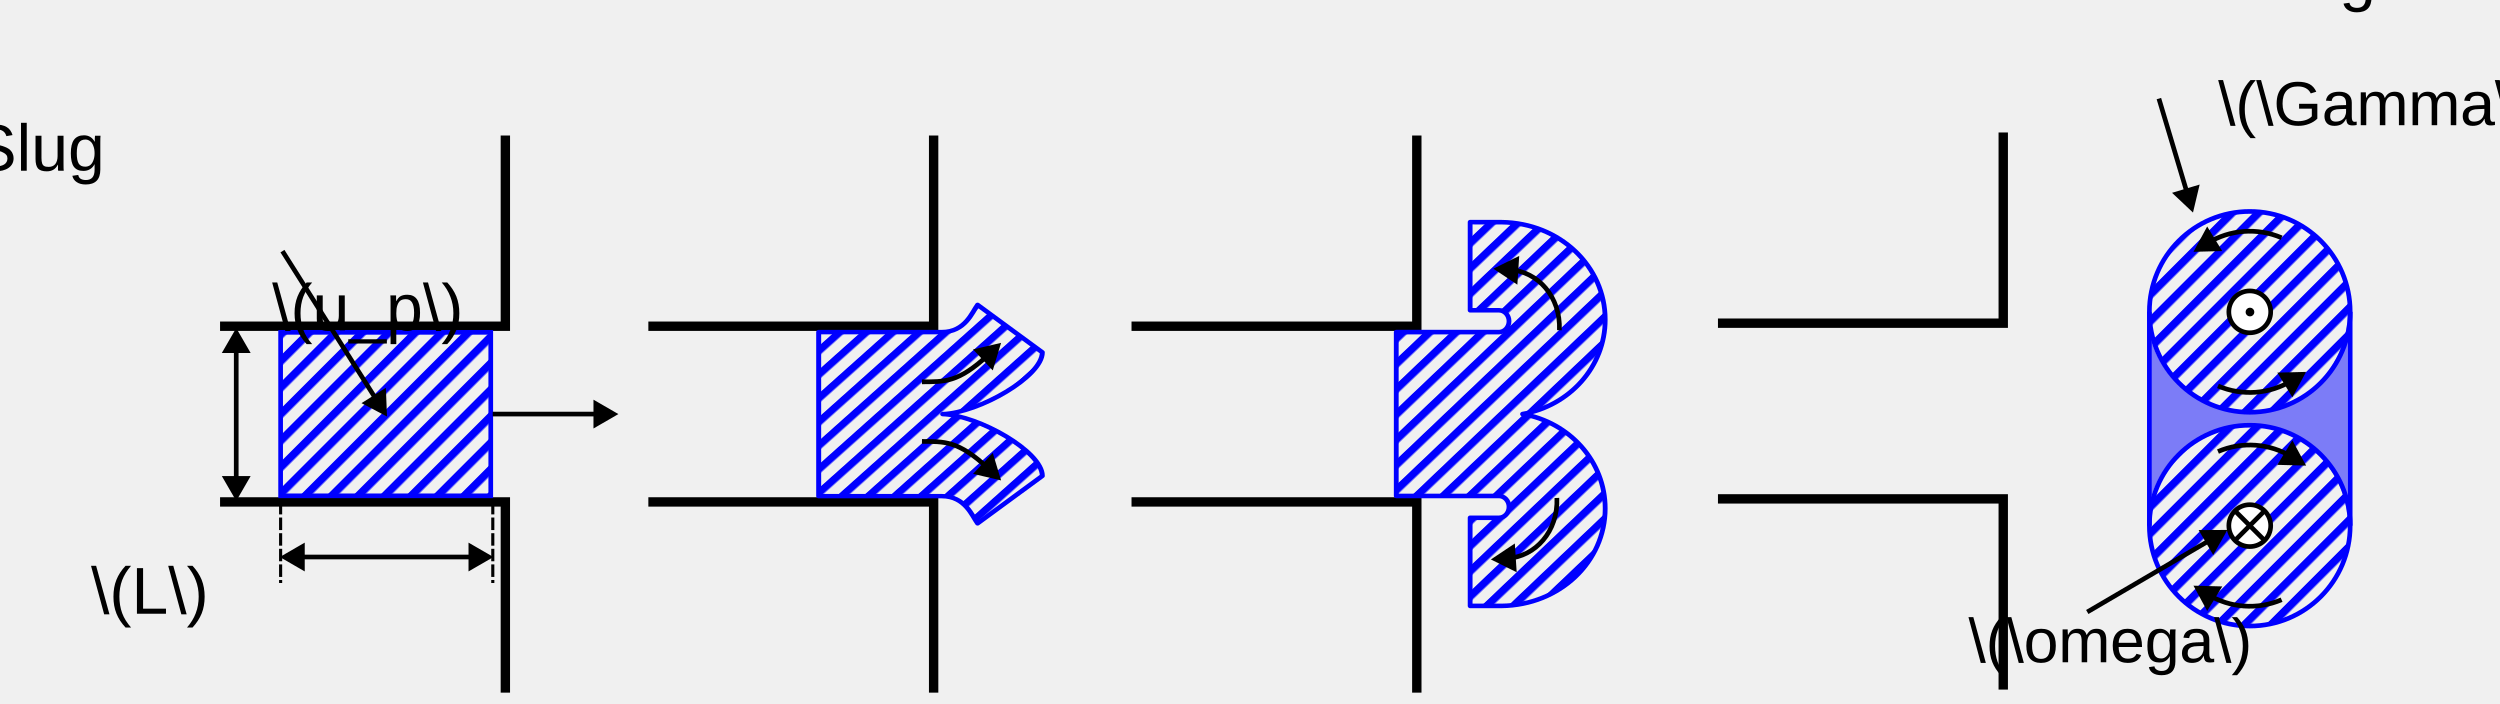
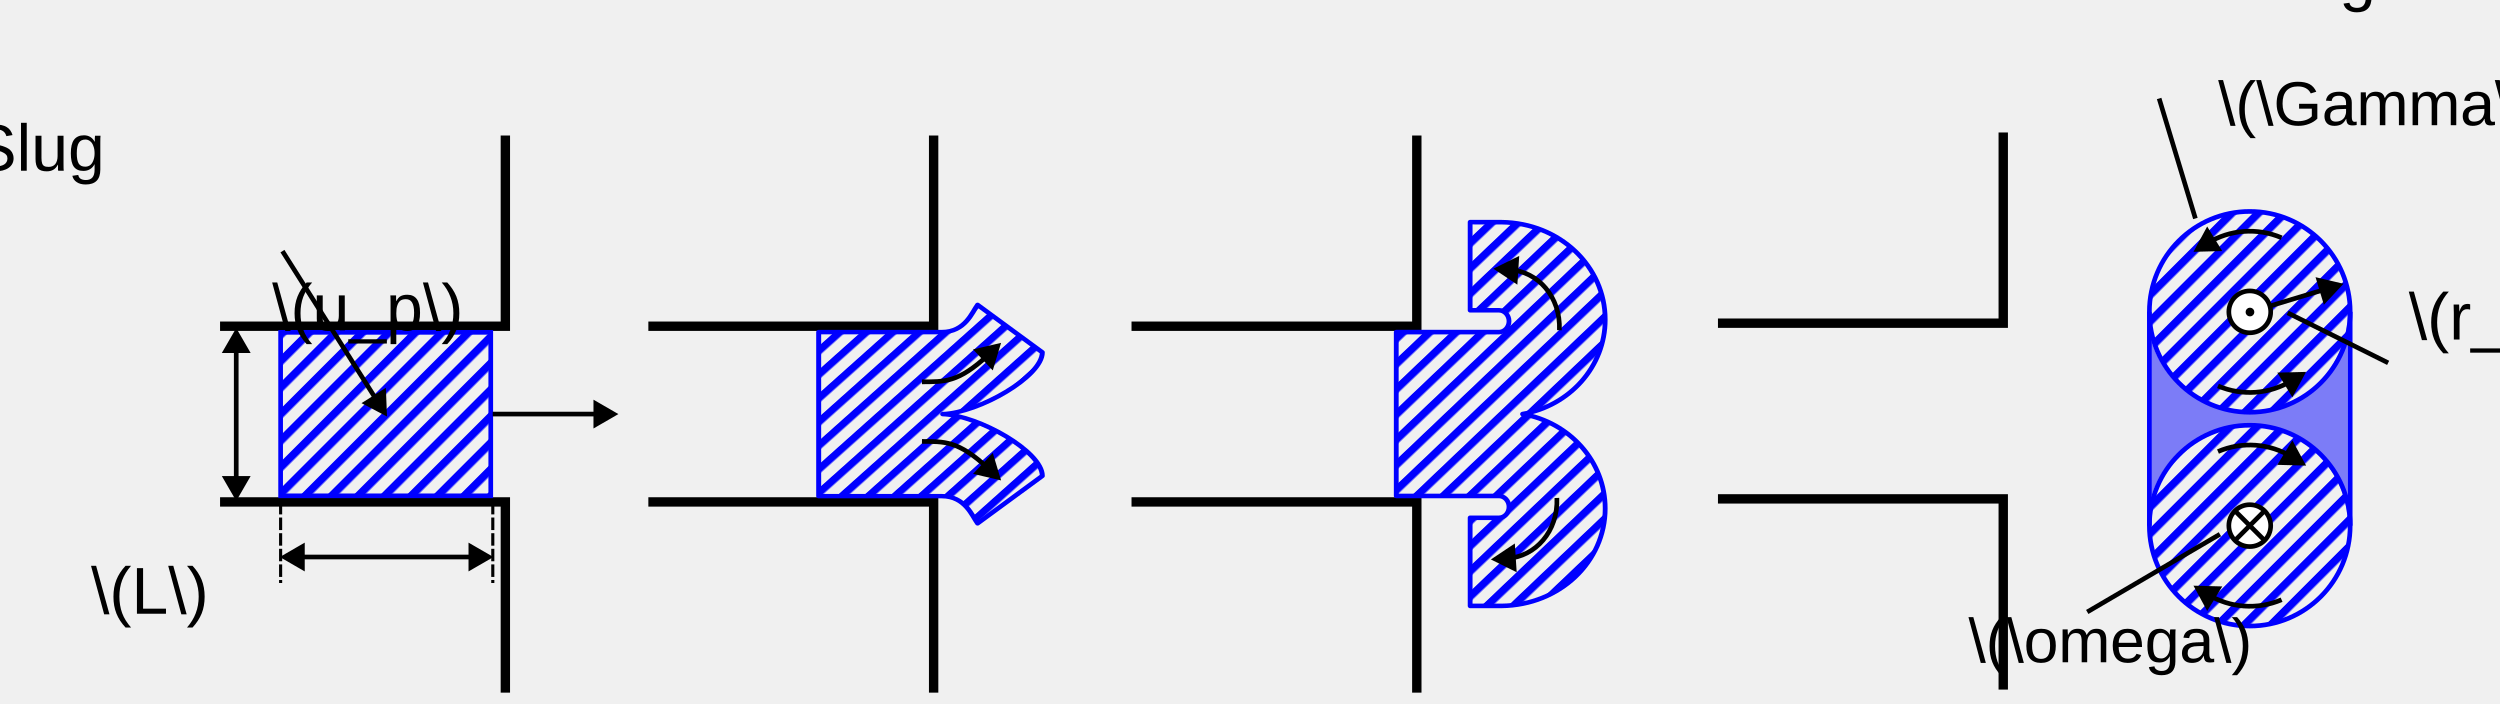
<svg xmlns="http://www.w3.org/2000/svg" xmlns:xlink="http://www.w3.org/1999/xlink" width="160mm" height="45mm" viewBox="0 0 160 45" version="1.1" id="svg1">
  <defs id="defs1">
    <pattern xlink:href="#pattern159" preserveAspectRatio="xMidYMid" id="pattern167" patternTransform="matrix(0.4071084,0.4071084,-0.4071084,0.4071084,-11.43899,114.5843)" />
    <pattern xlink:href="#pattern151" preserveAspectRatio="xMidYMid" id="pattern159" patternTransform="matrix(0.4071084,0.4071084,-0.4071084,0.4071084,-11.74365,114.432)" />
    <pattern xlink:href="#pattern143" preserveAspectRatio="xMidYMid" id="pattern151" patternTransform="matrix(0.4071084,0.4071084,-0.4071084,0.4071084,-11.74365,114.1273)" />
    <pattern xlink:href="#pattern135" preserveAspectRatio="xMidYMid" id="pattern143" patternTransform="matrix(0.4010337,0.4010337,-0.4010337,0.4010337,-8.985239,114.8958)" />
    <pattern xlink:href="#pattern120" preserveAspectRatio="xMidYMid" id="pattern135" patternTransform="matrix(0.4010337,0.4010337,-0.4010337,0.4010337,-5.233797,115.346)" />
    <pattern xlink:href="#pattern112" preserveAspectRatio="xMidYMid" id="pattern120" patternTransform="matrix(0.3535534,0.3535534,-0.3535534,0.3535534,-5.899609,115.346)" />
    <pattern xlink:href="#pattern104" preserveAspectRatio="xMidYMid" id="pattern112" patternTransform="matrix(0.3535534,0.3535534,-0.3535534,0.3535534,-5.899609,115.346)" />
    <pattern xlink:href="#pattern96" preserveAspectRatio="xMidYMid" id="pattern104" patternTransform="matrix(0.3535534,0.3535534,-0.3535534,0.3535534,-5.899609,115.346)" />
    <pattern xlink:href="#pattern88" preserveAspectRatio="xMidYMid" id="pattern96" patternTransform="matrix(0.3535534,0.3535534,-0.3535534,0.3535534,-5.899609,115.346)" />
    <pattern xlink:href="#pattern80" preserveAspectRatio="xMidYMid" id="pattern88" patternTransform="matrix(0.3535534,0.3535534,-0.3535534,0.3535534,-5.899609,115.346)" />
    <pattern xlink:href="#pattern72" preserveAspectRatio="xMidYMid" id="pattern80" patternTransform="matrix(0.3535534,0.3535534,-0.3535534,0.3535534,-5.899609,115.346)" />
    <pattern xlink:href="#pattern64" preserveAspectRatio="xMidYMid" id="pattern72" patternTransform="matrix(0.3535534,0.3535534,-0.3535534,0.3535534,-5.899609,115.346)" />
    <pattern xlink:href="#pattern56" preserveAspectRatio="xMidYMid" id="pattern64" patternTransform="matrix(0.3535534,0.3535534,-0.3535534,0.3535534,-5.899609,115.346)" />
    <pattern xlink:href="#pattern48" preserveAspectRatio="xMidYMid" id="pattern56" patternTransform="matrix(0.3535534,0.3535534,-0.3535534,0.3535534,-5.899609,115.346)" />
    <pattern xlink:href="#pattern10" preserveAspectRatio="xMidYMid" id="pattern48" patternTransform="matrix(0.3535534,0.3535534,-0.3535534,0.3535534,-0.8570025,116.4043)" />
    <pattern xlink:href="#Strips1_1" preserveAspectRatio="xMidYMid" id="pattern10" patternTransform="matrix(0.3535534,0.3535534,-0.3535534,0.3535534,0,0)" x="0" y="0" width="2.4" />
    <pattern patternUnits="userSpaceOnUse" width="2" height="10" patternTransform="translate(0,0) scale(2,2)" preserveAspectRatio="xMidYMid" id="Strips1_1" style="fill:#0000ff">
      <rect style="stroke:none" x="0" y="-0.5" width="1" height="11" id="rect134" />
    </pattern>
    <clipPath id="clip0">
      <rect x="165" y="213" width="1027" height="469" id="rect1" />
    </clipPath>
    <clipPath id="clip1">
      <rect x="0" y="0" width="9782175" height="4467225" id="rect2" />
    </clipPath>
    <clipPath id="clip3">
      <rect x="0" y="0" width="9778259" height="4467225" id="rect3" />
    </clipPath>
    <marker style="overflow:visible" id="Triangle-4" refX="0" refY="0" orient="auto-start-reverse" markerWidth="1" markerHeight="1" viewBox="0 0 1 1" preserveAspectRatio="xMidYMid">
      <path style="fill:context-stroke;fill-rule:evenodd;stroke:context-stroke;stroke-width:0.5pt" d="M 2.885,0 -1.44,2.5 v -5 z" id="path135-6" />
    </marker>
    <marker style="overflow:visible" id="Triangle-4-5" refX="0" refY="0" orient="auto-start-reverse" markerWidth="1" markerHeight="1" viewBox="0 0 1 1" preserveAspectRatio="xMidYMid">
      <path style="fill:context-stroke;fill-rule:evenodd;stroke:context-stroke;stroke-width:0.5pt" d="M 2.885,0 -1.44,2.5 v -5 z" id="path135-6-2" />
    </marker>
    <marker style="overflow:visible" id="Triangle-4-7" refX="0" refY="0" orient="auto-start-reverse" markerWidth="1" markerHeight="1" viewBox="0 0 1 1" preserveAspectRatio="xMidYMid">
      <path style="fill:context-stroke;fill-rule:evenodd;stroke:context-stroke;stroke-width:0.5pt" d="M 2.885,0 -1.44,2.5 v -5 z" id="path135-6-1" />
    </marker>
    <marker style="overflow:visible" id="Triangle-4-7-3" refX="0" refY="0" orient="auto-start-reverse" markerWidth="1" markerHeight="1" viewBox="0 0 1 1" preserveAspectRatio="xMidYMid">
      <path style="fill:context-stroke;fill-rule:evenodd;stroke:context-stroke;stroke-width:0.5pt" d="M 2.885,0 -1.44,2.5 v -5 z" id="path135-6-1-2" />
    </marker>
    <marker style="overflow:visible" id="Triangle-4-7-4" refX="0" refY="0" orient="auto-start-reverse" markerWidth="1" markerHeight="1" viewBox="0 0 1 1" preserveAspectRatio="xMidYMid">
      <path style="fill:context-stroke;fill-rule:evenodd;stroke:context-stroke;stroke-width:0.5pt" d="M 2.885,0 -1.44,2.5 v -5 z" id="path135-6-1-24" />
    </marker>
    <marker style="overflow:visible" id="Triangle-4-7-3-4" refX="0" refY="0" orient="auto-start-reverse" markerWidth="1" markerHeight="1" viewBox="0 0 1 1" preserveAspectRatio="xMidYMid">
      <path style="fill:context-stroke;fill-rule:evenodd;stroke:context-stroke;stroke-width:0.5pt" d="M 2.885,0 -1.44,2.5 v -5 z" id="path135-6-1-2-8" />
-     </marker>
-     <marker style="overflow:visible" id="Triangle-4-6" refX="0" refY="0" orient="auto-start-reverse" markerWidth="1" markerHeight="1" viewBox="0 0 1 1" preserveAspectRatio="xMidYMid">
-       <path style="fill:context-stroke;fill-rule:evenodd;stroke:context-stroke;stroke-width:0.5pt" d="M 2.885,0 -1.44,2.5 v -5 z" id="path135-6-5" />
-     </marker>
-     <marker style="overflow:visible" id="Triangle-4-6-7" refX="0" refY="0" orient="auto-start-reverse" markerWidth="1" markerHeight="1" viewBox="0 0 1 1" preserveAspectRatio="xMidYMid">
-       <path style="fill:context-stroke;fill-rule:evenodd;stroke:context-stroke;stroke-width:0.5pt" d="M 2.885,0 -1.44,2.5 v -5 z" id="path135-6-5-4" />
    </marker>
    <pattern xlink:href="#pattern151-4" preserveAspectRatio="xMidYMid" id="pattern159-1" patternTransform="matrix(0.4071084,0.4071084,-0.4071084,0.4071084,-11.74365,114.432)" />
    <pattern xlink:href="#pattern143-7" preserveAspectRatio="xMidYMid" id="pattern151-4" patternTransform="matrix(0.4071084,0.4071084,-0.4071084,0.4071084,-11.74365,114.1273)" />
    <pattern xlink:href="#pattern135-4" preserveAspectRatio="xMidYMid" id="pattern143-7" patternTransform="matrix(0.4010337,0.4010337,-0.4010337,0.4010337,-8.985239,114.8958)" />
    <pattern xlink:href="#pattern120-2" preserveAspectRatio="xMidYMid" id="pattern135-4" patternTransform="matrix(0.4010337,0.4010337,-0.4010337,0.4010337,-5.233797,115.346)" />
    <pattern xlink:href="#pattern112-3" preserveAspectRatio="xMidYMid" id="pattern120-2" patternTransform="matrix(0.3535534,0.3535534,-0.3535534,0.3535534,-5.899609,115.346)" />
    <pattern xlink:href="#pattern104-8" preserveAspectRatio="xMidYMid" id="pattern112-3" patternTransform="matrix(0.3535534,0.3535534,-0.3535534,0.3535534,-5.899609,115.346)" />
    <pattern xlink:href="#pattern96-6" preserveAspectRatio="xMidYMid" id="pattern104-8" patternTransform="matrix(0.3535534,0.3535534,-0.3535534,0.3535534,-5.899609,115.346)" />
    <pattern xlink:href="#pattern88-5" preserveAspectRatio="xMidYMid" id="pattern96-6" patternTransform="matrix(0.3535534,0.3535534,-0.3535534,0.3535534,-5.899609,115.346)" />
    <pattern xlink:href="#pattern80-9" preserveAspectRatio="xMidYMid" id="pattern88-5" patternTransform="matrix(0.3535534,0.3535534,-0.3535534,0.3535534,-5.899609,115.346)" />
    <pattern xlink:href="#pattern72-6" preserveAspectRatio="xMidYMid" id="pattern80-9" patternTransform="matrix(0.3535534,0.3535534,-0.3535534,0.3535534,-5.899609,115.346)" />
    <pattern xlink:href="#pattern64-9" preserveAspectRatio="xMidYMid" id="pattern72-6" patternTransform="matrix(0.3535534,0.3535534,-0.3535534,0.3535534,-5.899609,115.346)" />
    <pattern xlink:href="#pattern56-7" preserveAspectRatio="xMidYMid" id="pattern64-9" patternTransform="matrix(0.3535534,0.3535534,-0.3535534,0.3535534,-5.899609,115.346)" />
    <pattern xlink:href="#pattern48-8" preserveAspectRatio="xMidYMid" id="pattern56-7" patternTransform="matrix(0.3535534,0.3535534,-0.3535534,0.3535534,-5.899609,115.346)" />
    <pattern xlink:href="#pattern10-6" preserveAspectRatio="xMidYMid" id="pattern48-8" patternTransform="matrix(0.3535534,0.3535534,-0.3535534,0.3535534,-0.8570025,116.4043)" />
    <pattern xlink:href="#Strips1_1-6" preserveAspectRatio="xMidYMid" id="pattern10-6" patternTransform="matrix(0.3535534,0.3535534,-0.3535534,0.3535534,0,0)" x="0" y="0" width="2.4" />
    <pattern patternUnits="userSpaceOnUse" width="2" height="10" patternTransform="translate(0,0) scale(2,2)" preserveAspectRatio="xMidYMid" id="Strips1_1-6" style="fill:#0000ff">
      <rect style="stroke:none" x="0" y="-0.5" width="1" height="11" id="rect134-0" />
    </pattern>
    <pattern xlink:href="#pattern159-1" preserveAspectRatio="xMidYMid" id="pattern1" patternTransform="matrix(0.4071084,0.4071084,-0.4071084,0.4071084,-11.43899,114.5843)" />
    <pattern xlink:href="#pattern151-4" preserveAspectRatio="xMidYMid" id="pattern2" patternTransform="matrix(0.4071084,0.4071084,-0.4071084,0.4071084,-11.74365,114.432)" />
    <pattern xlink:href="#pattern143-7" preserveAspectRatio="xMidYMid" id="pattern3" patternTransform="matrix(0.4071084,0.4071084,-0.4071084,0.4071084,-11.74365,114.1273)" />
    <pattern xlink:href="#pattern135-4" preserveAspectRatio="xMidYMid" id="pattern4" patternTransform="matrix(0.4010337,0.4010337,-0.4010337,0.4010337,-8.985239,114.8958)" />
    <pattern xlink:href="#pattern120-2" preserveAspectRatio="xMidYMid" id="pattern5" patternTransform="matrix(0.4010337,0.4010337,-0.4010337,0.4010337,-5.233797,115.346)" />
    <pattern xlink:href="#pattern112-3" preserveAspectRatio="xMidYMid" id="pattern6" patternTransform="matrix(0.3535534,0.3535534,-0.3535534,0.3535534,-5.899609,115.346)" />
    <pattern xlink:href="#pattern104-8" preserveAspectRatio="xMidYMid" id="pattern7" patternTransform="matrix(0.3535534,0.3535534,-0.3535534,0.3535534,-5.899609,115.346)" />
    <pattern xlink:href="#pattern96-6" preserveAspectRatio="xMidYMid" id="pattern8" patternTransform="matrix(0.3535534,0.3535534,-0.3535534,0.3535534,-5.899609,115.346)" />
    <pattern xlink:href="#pattern88-5" preserveAspectRatio="xMidYMid" id="pattern9" patternTransform="matrix(0.3535534,0.3535534,-0.3535534,0.3535534,-5.899609,115.346)" />
    <pattern xlink:href="#pattern80-9" preserveAspectRatio="xMidYMid" id="pattern11" patternTransform="matrix(0.3535534,0.3535534,-0.3535534,0.3535534,-5.899609,115.346)" />
    <pattern xlink:href="#pattern72-6" preserveAspectRatio="xMidYMid" id="pattern12" patternTransform="matrix(0.3535534,0.3535534,-0.3535534,0.3535534,-5.899609,115.346)" />
    <pattern xlink:href="#pattern64-9" preserveAspectRatio="xMidYMid" id="pattern13" patternTransform="matrix(0.3535534,0.3535534,-0.3535534,0.3535534,-5.899609,115.346)" />
    <pattern xlink:href="#pattern56-7" preserveAspectRatio="xMidYMid" id="pattern14" patternTransform="matrix(0.3535534,0.3535534,-0.3535534,0.3535534,-5.899609,115.346)" />
    <pattern xlink:href="#pattern48-8" preserveAspectRatio="xMidYMid" id="pattern15" patternTransform="matrix(0.3535534,0.3535534,-0.3535534,0.3535534,-5.899609,115.346)" />
    <pattern xlink:href="#pattern10-6" preserveAspectRatio="xMidYMid" id="pattern16" patternTransform="matrix(0.3535534,0.3535534,-0.3535534,0.3535534,-0.8570025,116.4043)" />
    <pattern xlink:href="#Strips1_1-6" preserveAspectRatio="xMidYMid" id="pattern17" patternTransform="matrix(0.3535534,0.3535534,-0.3535534,0.3535534,0,0)" x="0" y="0" width="2.4" />
    <pattern xlink:href="#pattern159-1" preserveAspectRatio="xMidYMid" id="pattern19" patternTransform="matrix(0.4071084,0.4071084,-0.4071084,0.4071084,-11.43899,114.5843)" />
    <pattern xlink:href="#pattern151-4" preserveAspectRatio="xMidYMid" id="pattern20" patternTransform="matrix(0.4071084,0.4071084,-0.4071084,0.4071084,-11.74365,114.432)" />
    <pattern xlink:href="#pattern143-7" preserveAspectRatio="xMidYMid" id="pattern21" patternTransform="matrix(0.4071084,0.4071084,-0.4071084,0.4071084,-11.74365,114.1273)" />
    <pattern xlink:href="#pattern135-4" preserveAspectRatio="xMidYMid" id="pattern22" patternTransform="matrix(0.4010337,0.4010337,-0.4010337,0.4010337,-8.985239,114.8958)" />
    <pattern xlink:href="#pattern120-2" preserveAspectRatio="xMidYMid" id="pattern23" patternTransform="matrix(0.4010337,0.4010337,-0.4010337,0.4010337,-5.233797,115.346)" />
    <pattern xlink:href="#pattern112-3" preserveAspectRatio="xMidYMid" id="pattern24" patternTransform="matrix(0.3535534,0.3535534,-0.3535534,0.3535534,-5.899609,115.346)" />
    <pattern xlink:href="#pattern104-8" preserveAspectRatio="xMidYMid" id="pattern25" patternTransform="matrix(0.3535534,0.3535534,-0.3535534,0.3535534,-5.899609,115.346)" />
    <pattern xlink:href="#pattern96-6" preserveAspectRatio="xMidYMid" id="pattern26" patternTransform="matrix(0.3535534,0.3535534,-0.3535534,0.3535534,-5.899609,115.346)" />
    <pattern xlink:href="#pattern88-5" preserveAspectRatio="xMidYMid" id="pattern27" patternTransform="matrix(0.3535534,0.3535534,-0.3535534,0.3535534,-5.899609,115.346)" />
    <pattern xlink:href="#pattern80-9" preserveAspectRatio="xMidYMid" id="pattern28" patternTransform="matrix(0.3535534,0.3535534,-0.3535534,0.3535534,-5.899609,115.346)" />
    <pattern xlink:href="#pattern72-6" preserveAspectRatio="xMidYMid" id="pattern29" patternTransform="matrix(0.3535534,0.3535534,-0.3535534,0.3535534,-5.899609,115.346)" />
    <pattern xlink:href="#pattern64-9" preserveAspectRatio="xMidYMid" id="pattern30" patternTransform="matrix(0.3535534,0.3535534,-0.3535534,0.3535534,-5.899609,115.346)" />
    <pattern xlink:href="#pattern56-7" preserveAspectRatio="xMidYMid" id="pattern31" patternTransform="matrix(0.3535534,0.3535534,-0.3535534,0.3535534,-5.899609,115.346)" />
    <pattern xlink:href="#pattern48-8" preserveAspectRatio="xMidYMid" id="pattern32" patternTransform="matrix(0.3535534,0.3535534,-0.3535534,0.3535534,-5.899609,115.346)" />
    <pattern xlink:href="#pattern10-6" preserveAspectRatio="xMidYMid" id="pattern33" patternTransform="matrix(0.3535534,0.3535534,-0.3535534,0.3535534,-0.8570025,116.4043)" />
    <pattern xlink:href="#Strips1_1-6" preserveAspectRatio="xMidYMid" id="pattern34" patternTransform="matrix(0.3535534,0.3535534,-0.3535534,0.3535534,0,0)" x="0" y="0" width="2.4" />
    <pattern xlink:href="#pattern159-1" preserveAspectRatio="xMidYMid" id="pattern36" patternTransform="matrix(0.4071084,0.4071084,-0.4071084,0.4071084,-11.43899,114.5843)" />
    <pattern xlink:href="#pattern151-4" preserveAspectRatio="xMidYMid" id="pattern37" patternTransform="matrix(0.4071084,0.4071084,-0.4071084,0.4071084,-11.74365,114.432)" />
    <pattern xlink:href="#pattern143-7" preserveAspectRatio="xMidYMid" id="pattern38" patternTransform="matrix(0.4071084,0.4071084,-0.4071084,0.4071084,-11.74365,114.1273)" />
    <pattern xlink:href="#pattern135-4" preserveAspectRatio="xMidYMid" id="pattern39" patternTransform="matrix(0.4010337,0.4010337,-0.4010337,0.4010337,-8.985239,114.8958)" />
    <pattern xlink:href="#pattern120-2" preserveAspectRatio="xMidYMid" id="pattern40" patternTransform="matrix(0.4010337,0.4010337,-0.4010337,0.4010337,-5.233797,115.346)" />
    <pattern xlink:href="#pattern112-3" preserveAspectRatio="xMidYMid" id="pattern41" patternTransform="matrix(0.3535534,0.3535534,-0.3535534,0.3535534,-5.899609,115.346)" />
    <pattern xlink:href="#pattern104-8" preserveAspectRatio="xMidYMid" id="pattern42" patternTransform="matrix(0.3535534,0.3535534,-0.3535534,0.3535534,-5.899609,115.346)" />
    <pattern xlink:href="#pattern96-6" preserveAspectRatio="xMidYMid" id="pattern43" patternTransform="matrix(0.3535534,0.3535534,-0.3535534,0.3535534,-5.899609,115.346)" />
    <pattern xlink:href="#pattern88-5" preserveAspectRatio="xMidYMid" id="pattern44" patternTransform="matrix(0.3535534,0.3535534,-0.3535534,0.3535534,-5.899609,115.346)" />
    <pattern xlink:href="#pattern80-9" preserveAspectRatio="xMidYMid" id="pattern45" patternTransform="matrix(0.3535534,0.3535534,-0.3535534,0.3535534,-5.899609,115.346)" />
    <pattern xlink:href="#pattern72-6" preserveAspectRatio="xMidYMid" id="pattern46" patternTransform="matrix(0.3535534,0.3535534,-0.3535534,0.3535534,-5.899609,115.346)" />
    <pattern xlink:href="#pattern64-9" preserveAspectRatio="xMidYMid" id="pattern47" patternTransform="matrix(0.3535534,0.3535534,-0.3535534,0.3535534,-5.899609,115.346)" />
    <pattern xlink:href="#pattern56-7" preserveAspectRatio="xMidYMid" id="pattern49" patternTransform="matrix(0.3535534,0.3535534,-0.3535534,0.3535534,-5.899609,115.346)" />
    <pattern xlink:href="#pattern48-8" preserveAspectRatio="xMidYMid" id="pattern50" patternTransform="matrix(0.3535534,0.3535534,-0.3535534,0.3535534,-5.899609,115.346)" />
    <pattern xlink:href="#pattern10-6" preserveAspectRatio="xMidYMid" id="pattern51" patternTransform="matrix(0.3535534,0.3535534,-0.3535534,0.3535534,-0.8570025,116.4043)" />
    <pattern xlink:href="#Strips1_1-6" preserveAspectRatio="xMidYMid" id="pattern52" patternTransform="matrix(0.3535534,0.3535534,-0.3535534,0.3535534,0,0)" x="0" y="0" width="2.4" />
  </defs>
  <g id="layer1" transform="matrix(0.8684503,0,0,0.8684503,9.934192,-99.51078)" style="stroke-width:1.151">
    <g id="g2" style="stroke-width:1.151">
      <path style="fill:none;stroke:#000000;stroke-width:0.691;stroke-linejoin:miter;stroke-dasharray:none;stroke-opacity:1" d="M 4.778,138.625 H 25.803 v -14.054" id="path1" />
      <path style="fill:none;stroke:#000000;stroke-width:0.691;stroke-linejoin:miter;stroke-dasharray:none;stroke-opacity:1" d="M 4.778,151.574 H 25.803 v 14.054" id="path2" />
      <path style="fill:none;stroke:#000000;stroke-width:0.691;stroke-linejoin:miter;stroke-dasharray:none;stroke-opacity:1" d="m 36.341,138.625 h 21.024 v -14.054" id="path1-0" />
      <path style="fill:none;stroke:#000000;stroke-width:0.691;stroke-linejoin:miter;stroke-dasharray:none;stroke-opacity:1" d="m 36.341,151.574 h 21.024 v 14.054" id="path2-2" />
      <path style="fill:none;stroke:#000000;stroke-width:0.691;stroke-linejoin:miter;stroke-dasharray:none;stroke-opacity:1" d="m 71.948,138.625 h 21.024 v -14.054" id="path1-7" />
      <path style="fill:none;stroke:#000000;stroke-width:0.691;stroke-linejoin:miter;stroke-dasharray:none;stroke-opacity:1" d="m 71.948,151.574 h 21.024 v 14.054" id="path2-8" />
      <path style="fill:none;stroke:#000000;stroke-width:0.691;stroke-linejoin:miter;stroke-dasharray:none;stroke-opacity:1" d="m 115.165,138.401 h 21.024 v -14.054" id="path1-4" />
      <path style="fill:none;stroke:#000000;stroke-width:0.691;stroke-linejoin:miter;stroke-dasharray:none;stroke-opacity:1" d="m 115.165,151.349 h 21.024 v 14.054" id="path2-4" />
    </g>
    <g id="g9" style="fill:url(#pattern167);fill-opacity:1;stroke:#0000ff;stroke-width:1.151;stroke-opacity:1">
      <path style="fill:url(#pattern167);stroke:#0000ff;stroke-width:0.345;stroke-linejoin:round;stroke-opacity:1" d="M 146.958,137.566 V 153.321" id="path23" />
      <path style="fill:url(#pattern167);stroke:#0000ff;stroke-width:0.345;stroke-linejoin:round;stroke-opacity:1" d="M 161.756,137.566 V 153.321" id="path24" />
      <path id="rect4" style="fill:url(#pattern167);fill-opacity:1;stroke:#0000ff;stroke-width:0.345;stroke-opacity:1" d="M 9.241,139.075 H 24.727 V 151.124 H 9.241 Z" />
      <path style="fill:url(#pattern167);fill-opacity:1;stroke:#0000ff;stroke-width:0.366;stroke-linejoin:round;stroke-dasharray:none;stroke-opacity:1" d="m 60.604,136.826 c -0.393,0.585 -0.902,2.246 -2.641,2.246 h -9.07 v 6.768 6.768 h 9.07 c 1.739,0 2.248,1.661 2.641,2.246 l 4.77,-3.916 c 0,-2.011 -4.688,-4.995 -7.342,-5.098 2.654,-0.103 7.342,-3.087 7.342,-5.098 z" id="path5" transform="matrix(1,0,0,0.8931912,0,14.83919)" />
      <path id="path6" style="fill:url(#pattern167);fill-opacity:1;stroke:#0000ff;stroke-width:0.354;stroke-linejoin:round;stroke-opacity:1" d="m 97.869,131.064 v 6.824 h 2.117 c 0.412,0 0.748,0.379 0.748,0.846 0,0.467 -0.336,0.846 -0.748,0.846 h -7.562 v 6.344 6.344 h 7.562 c 0.412,0 0.748,0.379 0.748,0.846 0,0.467 -0.336,0.846 -0.748,0.846 h -2.117 v 6.824 h 2.309 c 4.324,-0.056 7.643,-3.441 7.643,-7.547 0,-3.646 -2.626,-6.679 -6.09,-7.312 3.463,-0.633 6.09,-3.666 6.09,-7.312 0,-4.106 -3.319,-7.491 -7.643,-7.547 z" transform="matrix(1,0,0,0.951605,-0.9666639,6.234045)" />
      <path id="path8" style="fill:url(#pattern167);fill-opacity:1;stroke:#0000ff;stroke-width:0.345;stroke-linejoin:round;stroke-opacity:1" d="m 161.756,137.566 a 7.399,7.399 0 0 1 -7.399,7.399 7.399,7.399 0 0 1 -7.399,-7.399 7.399,7.399 0 0 1 7.399,-7.399 7.399,7.399 0 0 1 7.399,7.399 z" />
      <path id="path8-1" style="fill:url(#pattern167);fill-opacity:1;stroke:#0000ff;stroke-width:0.345;stroke-linejoin:round;stroke-opacity:1" d="m 161.756,153.321 a 7.399,7.399 0 0 1 -7.399,7.399 7.399,7.399 0 0 1 -7.399,-7.399 7.399,7.399 0 0 1 7.399,-7.399 7.399,7.399 0 0 1 7.399,7.399 z" />
      <path id="path8-1-7" style="fill:#0000ff;fill-opacity:0.484;stroke:none;stroke-width:0.345;stroke-linejoin:round;stroke-opacity:1" d="m 154.185,145.922 c -4.086,0 -7.399,3.313 -7.399,7.399 v -15.755 c 0,4.086 3.313,7.399 7.399,7.399 4.086,0 7.399,-3.313 7.399,-7.399 v 15.755 c 0,-4.086 -3.313,-7.399 -7.399,-7.399 z" />
    </g>
+     <path style="fill:none;stroke:#000000;stroke-width:0.345;stroke-linejoin:round;stroke-dasharray:none;marker-end:url(#Triangle-4)" d="m 154.371,137.58 5.725,-1.729" id="path4" />
    <g id="g24" style="stroke-width:1.151">
      <g id="g25" style="stroke-width:0.23;stroke-dasharray:none">
        <path style="fill:#000000;stroke:#000000;stroke-width:0.23;stroke-linejoin:round;stroke-dasharray:0.921, 0.23;stroke-dashoffset:0;stroke-opacity:1" d="m 9.241,151.574 v 5.972" id="path25" />
        <path style="fill:#000000;stroke:#000000;stroke-width:0.23;stroke-linejoin:round;stroke-dasharray:0.921, 0.23;stroke-dashoffset:0;stroke-opacity:1" d="m 24.877,151.574 v 5.972" id="path25-7" />
      </g>
      <g id="g38" style="stroke-width:1.151">
        <path style="fill:none;stroke:#000000;stroke-width:0.345;stroke-linejoin:round;stroke-dasharray:none;stroke-dashoffset:0;stroke-opacity:1;marker-start:url(#Triangle-4-7)" id="path37" d="m 157.463,142.631 a 5.941,5.941 0 0 1 -5.449,0.395" />
        <path style="fill:none;stroke:#000000;stroke-width:0.345;stroke-linejoin:round;stroke-dasharray:none;stroke-dashoffset:0;stroke-opacity:1;marker-start:url(#Triangle-4-7-3)" id="path37-7" d="m -151.252,-132.501 a 5.941,5.941 0 0 1 -5.449,0.395" transform="scale(-1)" />
        <path style="fill:none;stroke:#000000;stroke-width:0.345;stroke-linejoin:round;stroke-dasharray:none;stroke-dashoffset:0;stroke-opacity:1;marker-start:url(#Triangle-4-7-4)" id="path37-4" d="m 157.463,-148.256 a 5.941,5.941 0 0 1 -5.449,0.395" transform="scale(1,-1)" />
        <path style="fill:none;stroke:#000000;stroke-width:0.345;stroke-linejoin:round;stroke-dasharray:none;stroke-dashoffset:0;stroke-opacity:1;marker-start:url(#Triangle-4-7-3-4)" id="path37-7-5" d="m -151.252,158.386 a 5.941,5.941 0 0 1 -5.449,0.395" transform="scale(-1,1)" />
      </g>
      <path style="fill:#000000;stroke:#000000;stroke-width:0.345;stroke-linejoin:round;stroke-opacity:1;marker-end:url(#Triangle-4)" d="m 9.376,133.091 7.05,11.153" id="path3" />
-       <path style="fill:#000000;stroke:#000000;stroke-width:0.345;stroke-linejoin:round;stroke-opacity:1;marker-end:url(#Triangle-4-6)" d="m 147.659,121.85 2.162,7.225" id="path3-5" />
-       <path style="fill:#000000;stroke:#000000;stroke-width:0.345;stroke-linejoin:round;stroke-opacity:1;marker-end:url(#Triangle-4-6-7)" d="m 142.381,159.685 9.272,-5.429" id="path3-5-2" />
+       <path style="fill:#000000;stroke:#000000;stroke-width:0.345;stroke-linejoin:round;stroke-opacity:1" d="m 147.677,121.841 2.672,8.843" id="path3-5" />
+       <path style="fill:#000000;stroke:#000000;stroke-width:0.345;stroke-linejoin:round;stroke-opacity:1" d="m 164.554,141.325 -7.406,-3.686" id="path3-5-8" />
+       <path style="fill:#000000;stroke:#000000;stroke-width:0.345;stroke-linejoin:round;stroke-opacity:1" d="m 142.379,159.683 9.777,-5.729" id="path3-5-2" />
      <path style="fill:#000000;stroke:#000000;stroke-width:0.345;stroke-linejoin:round;stroke-opacity:1;marker-start:url(#Triangle-4);marker-end:url(#Triangle-4)" d="m 5.97,139.985 v 10.294" id="path4-1" />
      <path style="fill:#000000;stroke:#000000;stroke-width:0.345;stroke-linejoin:round;stroke-dasharray:none;stroke-dashoffset:0;stroke-opacity:1;marker-start:url(#Triangle-4);marker-end:url(#Triangle-4)" d="m 10.407,155.634 h 13.293" id="path26" />
      <path style="fill:#000000;stroke:#000000;stroke-width:0.345;stroke-linejoin:round;stroke-dasharray:none;stroke-dashoffset:0;stroke-opacity:1;marker-end:url(#Triangle-4)" d="m 24.871,145.1 h 8.037" id="path34" />
      <path style="fill:none;stroke:#000000;stroke-width:0.345;stroke-linejoin:round;stroke-dasharray:none;stroke-dashoffset:0;stroke-opacity:1;marker-end:url(#Triangle-4)" d="m 56.505,142.725 c 1.615,-0.023 2.645,0.117 4.937,-2.035" id="path35" />
      <path style="fill:none;stroke:#000000;stroke-width:0.345;stroke-linejoin:round;stroke-dasharray:none;stroke-dashoffset:0;stroke-opacity:1;marker-end:url(#Triangle-4-5)" d="m 56.505,147.115 c 1.615,0.023 2.645,-0.117 4.937,2.035" id="path35-9" />
      <path style="fill:none;stroke:#000000;stroke-width:0.345;stroke-linejoin:round;stroke-dasharray:none;stroke-dashoffset:0;stroke-opacity:1;marker-end:url(#Triangle-4)" d="m 103.481,138.919 c 0.099,-2.48 -1.591,-4.323 -3.642,-4.455" id="path36" />
      <path style="fill:none;stroke:#000000;stroke-width:0.345;stroke-linejoin:round;stroke-dasharray:none;stroke-dashoffset:0;stroke-opacity:1;marker-end:url(#Triangle-4-7)" d="m 103.295,151.28 c 0.099,2.48 -1.591,4.323 -3.642,4.455" id="path36-7" />
      <g id="g41" style="stroke-width:1.151">
        <g id="g40" style="stroke-width:1.151">
          <circle style="fill:#ffffff;fill-opacity:1;stroke:#000000;stroke-width:0.345;stroke-linejoin:round;stroke-dasharray:none;stroke-dashoffset:0;stroke-opacity:1" id="path38-5" cx="154.357" cy="137.566" r="1.543" />
          <circle style="fill:#000000;fill-opacity:1;stroke:#000000;stroke-width:0.345;stroke-linejoin:round;stroke-dasharray:none;stroke-dashoffset:0;stroke-opacity:1" id="path38-5-7" cx="154.371" cy="137.58" r="0.15" />
        </g>
        <g id="g39" style="stroke-width:1.151">
          <circle style="fill:#ffffff;fill-opacity:1;stroke:#000000;stroke-width:0.345;stroke-linejoin:round;stroke-dasharray:none;stroke-dashoffset:0;stroke-opacity:1" id="path38" cx="154.357" cy="153.321" r="1.543" />
          <path style="fill:#000000;fill-opacity:1;stroke:#000000;stroke-width:0.345;stroke-linejoin:round;stroke-dasharray:none;stroke-dashoffset:0;stroke-opacity:1" d="m 153.266,152.23 2.182,2.182" id="path39" />
          <path style="fill:#000000;fill-opacity:1;stroke:#000000;stroke-width:0.345;stroke-linejoin:round;stroke-dasharray:none;stroke-dashoffset:0;stroke-opacity:1" d="m 155.448,152.23 -2.182,2.182" id="path39-8" />
        </g>
      </g>
    </g>
    <text xml:space="preserve" style="font-size:4.586px;line-height:1.3;font-family:Arial;-inkscape-font-specification:'Arial, Normal';text-align:center;text-anchor:middle;fill:#000000;fill-opacity:1;stroke:none;stroke-width:0.345;stroke-linejoin:round;stroke-dasharray:none;stroke-dashoffset:0;stroke-opacity:1" x="147.261" y="163.388" id="text42-0-3">
      <tspan style="stroke-width:0.345" x="147.261" y="163.388" id="tspan43">\(\omega\)</tspan>
    </text>
    <text xml:space="preserve" style="font-size:4.586px;line-height:1.3;font-family:Arial;-inkscape-font-specification:'Arial, Normal';text-align:center;text-anchor:middle;fill:#000000;fill-opacity:1;stroke:none;stroke-width:0.345;stroke-linejoin:round;stroke-dasharray:none;stroke-dashoffset:0;stroke-opacity:1" x="166.808" y="123.813" id="text42-0-3-4">
      <tspan style="stroke-width:0.345" x="166.808" y="123.813" id="tspan43-4">\(\Gamma\)</tspan>
    </text>
    <text xml:space="preserve" style="font-size:4.875px;line-height:1.3;font-family:Arial;-inkscape-font-specification:'Arial, Normal';text-align:center;text-anchor:middle;fill:#000000;fill-opacity:1;stroke:#000000;stroke-width:0.345;stroke-linejoin:round;stroke-dasharray:none;stroke-dashoffset:0;stroke-opacity:1" x="-13.402" y="143.736" id="text41">
      <tspan id="tspan41" style="font-size:4.875px;fill:#000000;fill-opacity:1;stroke:none;stroke-width:0.345" x="-13.402" y="143.736">\(D\)</tspan>
    </text>
+     <text xml:space="preserve" style="font-size:4.875px;line-height:1.3;font-family:Arial;-inkscape-font-specification:'Arial, Normal';text-align:center;text-anchor:middle;fill:#000000;fill-opacity:1;stroke:#000000;stroke-width:0.345;stroke-linejoin:round;stroke-dasharray:none;stroke-dashoffset:0;stroke-opacity:1" x="176.366" y="139.605" id="text41-7">
+       <tspan id="tspan41-4" style="font-size:4.875px;fill:#000000;fill-opacity:1;stroke:none;stroke-width:0.345" x="176.366" y="139.605">\(r_w\)</tspan>
+     </text>
    <text xml:space="preserve" style="stroke-width:0.345;font-size:4.875px;line-height:1.3;font-family:Arial;-inkscape-font-specification:'Arial, Normal';text-align:center;text-anchor:middle;fill:#000000;fill-opacity:1;stroke:#000000;stroke-linejoin:round;stroke-dasharray:none;stroke-dashoffset:0;stroke-opacity:1" x="2.99" y="159.811" id="text41-3">
      <tspan id="tspan41-8" style="font-size:4.875px;fill:#000000;fill-opacity:1;stroke:none;stroke-width:0.345" x="2.99" y="159.811">\(L\)</tspan>
    </text>
    <text xml:space="preserve" style="font-size:4.875px;line-height:1.3;font-family:Arial;-inkscape-font-specification:'Arial, Normal';text-align:center;text-anchor:middle;fill:#000000;fill-opacity:1;stroke:none;stroke-width:0.345;stroke-linejoin:round;stroke-dasharray:none;stroke-dashoffset:0;stroke-opacity:1" x="-5.206" y="127.163" id="text42">
      <tspan id="tspan42" style="font-size:4.875px;stroke-width:0.345" x="-5.206" y="127.163">Slug</tspan>
    </text>
    <text xml:space="preserve" style="font-size:4.875px;line-height:1.3;font-family:Arial;-inkscape-font-specification:'Arial, Normal';text-align:center;text-anchor:middle;fill:#000000;fill-opacity:1;stroke:none;stroke-width:0.345;stroke-linejoin:round;stroke-dasharray:none;stroke-dashoffset:0;stroke-opacity:1" x="19.049" y="138.927" id="text42-0">
      <tspan id="tspan42-7" style="font-size:4.875px;stroke-width:0.345" x="19.049" y="138.927">\(u_p\)</tspan>
    </text>
    <text xml:space="preserve" style="font-size:4.875px;line-height:1.3;font-family:Arial;-inkscape-font-specification:'Arial, Normal';text-align:center;text-anchor:middle;fill:#000000;fill-opacity:1;stroke:#000000;stroke-width:0.345;stroke-linejoin:round;stroke-dasharray:none;stroke-dashoffset:0;stroke-opacity:1" x="156.081" y="114.475" id="text41-6">
      <tspan id="tspan41-7" style="font-size:4.875px;fill:#000000;fill-opacity:1;stroke:none;stroke-width:0.345" x="156.081" y="114.475">Wirbelring</tspan>
    </text>
  </g>
</svg>
